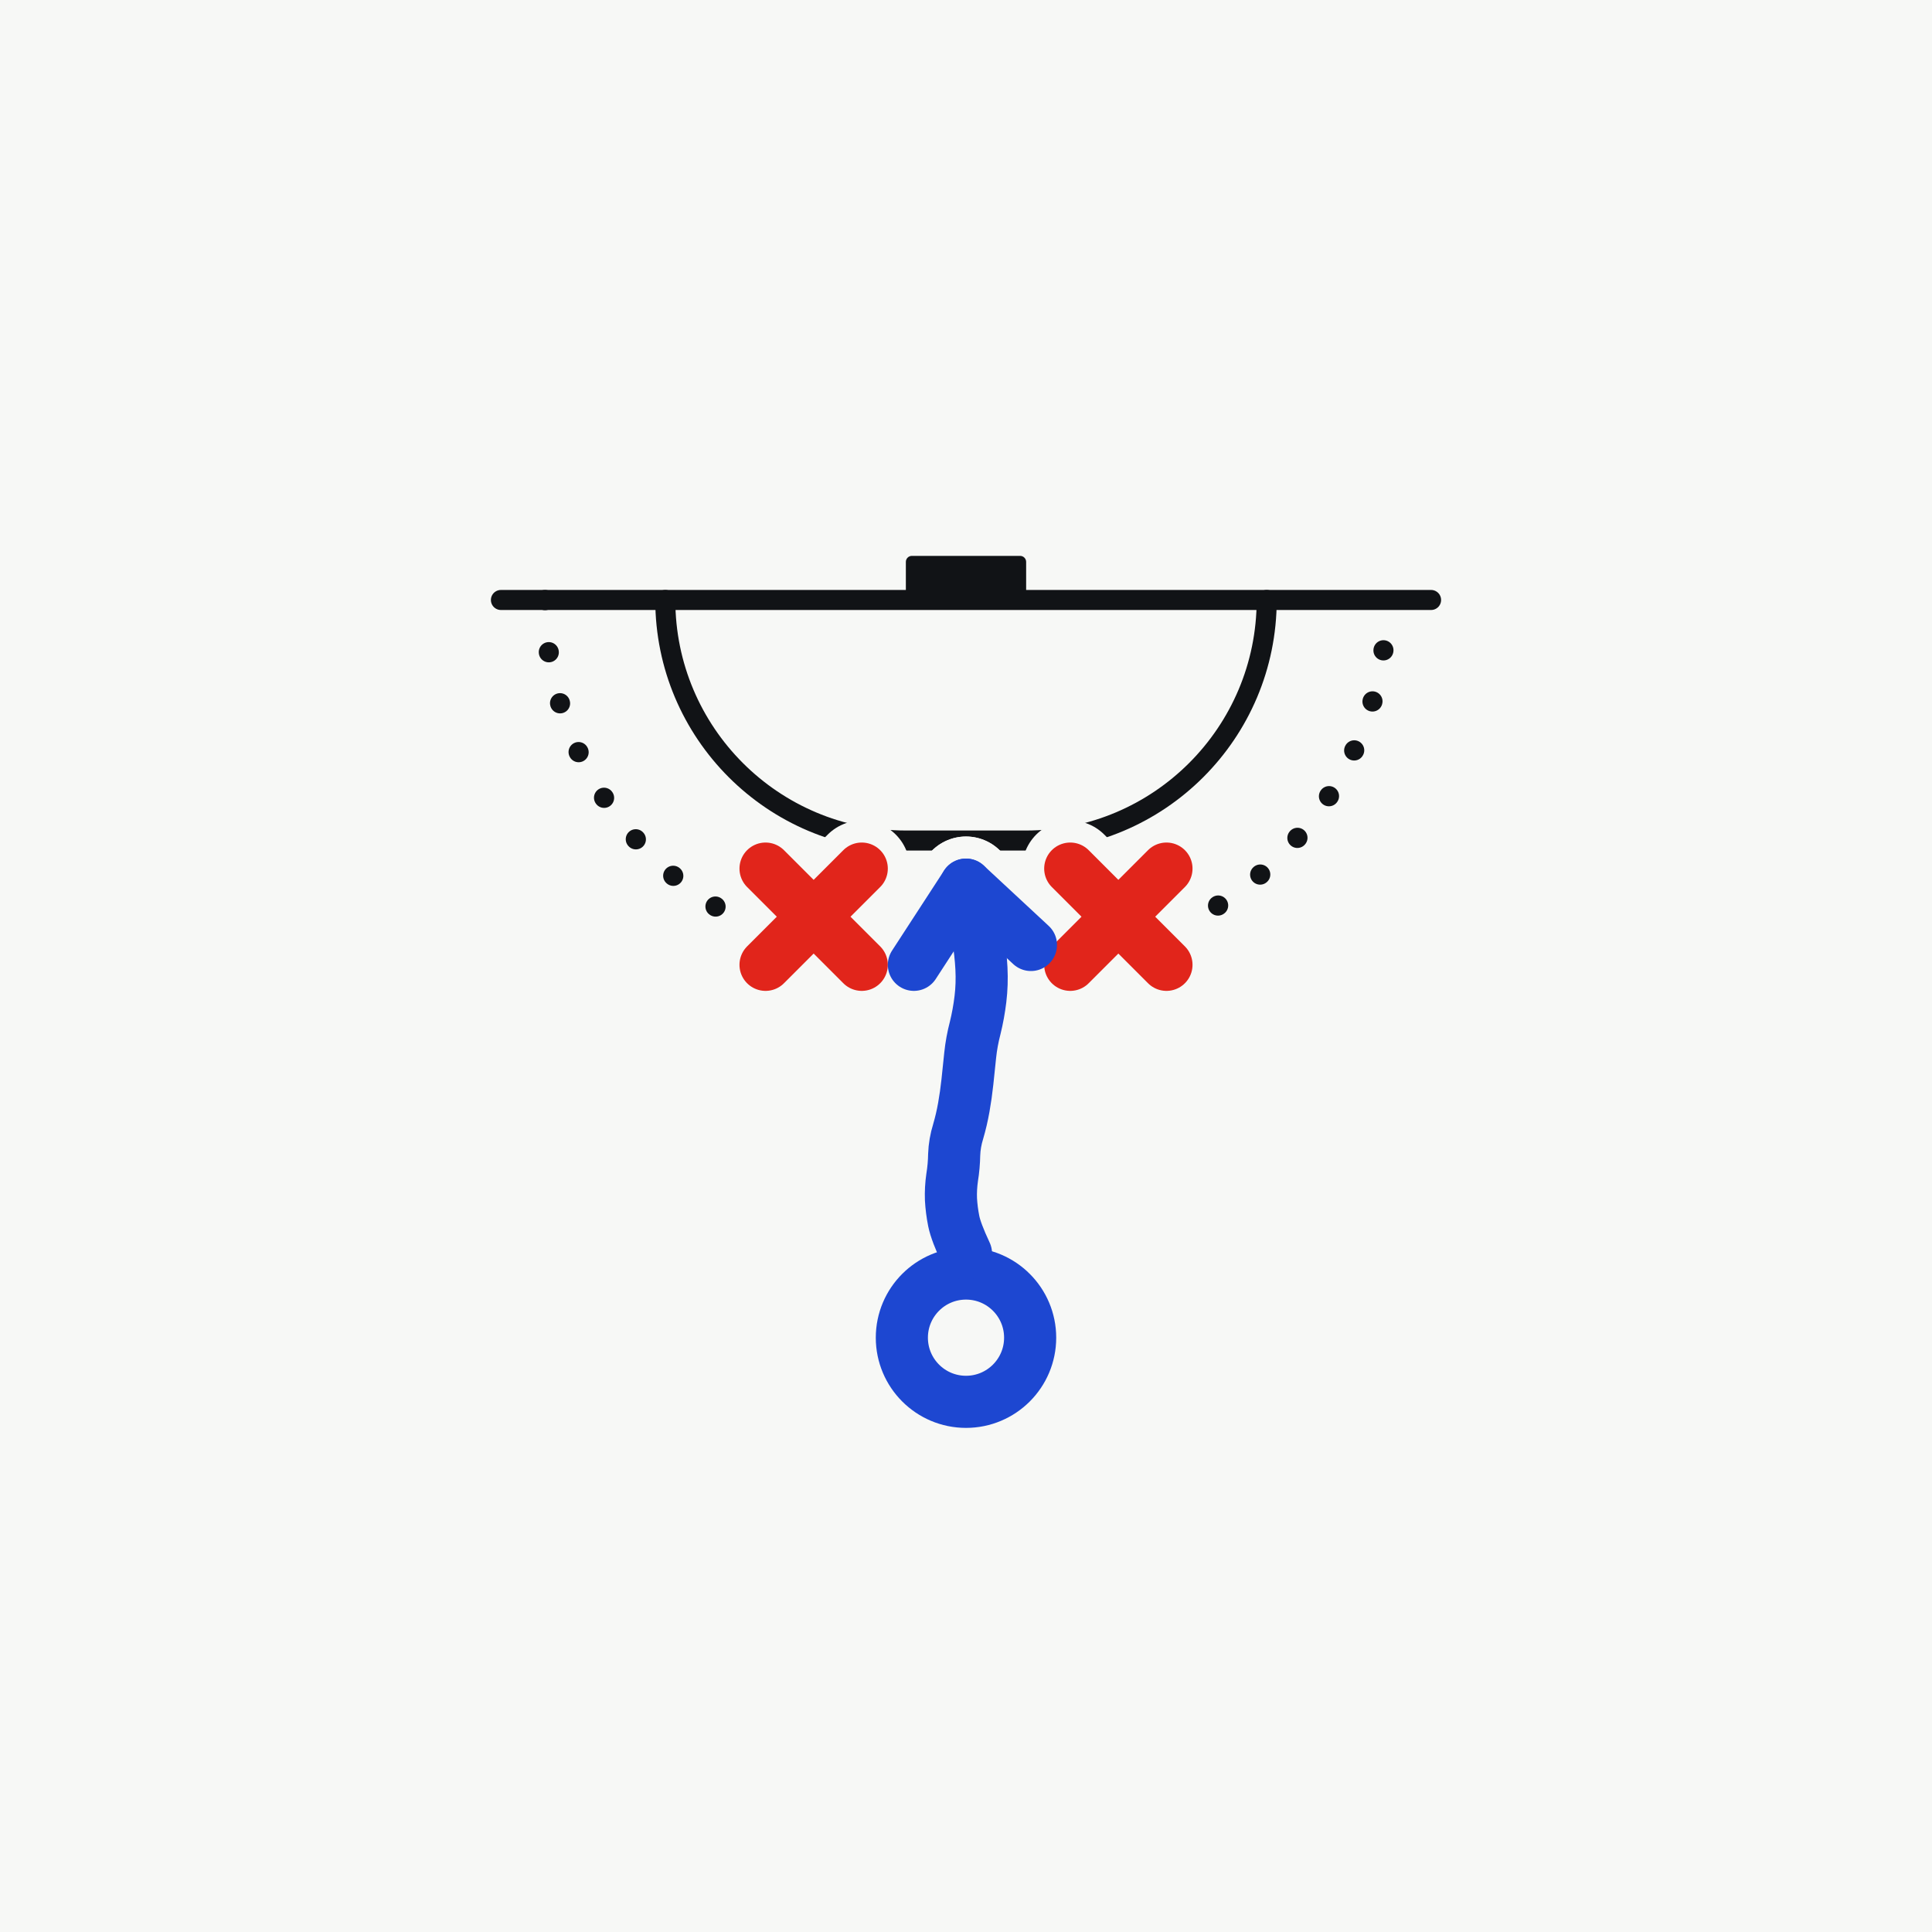
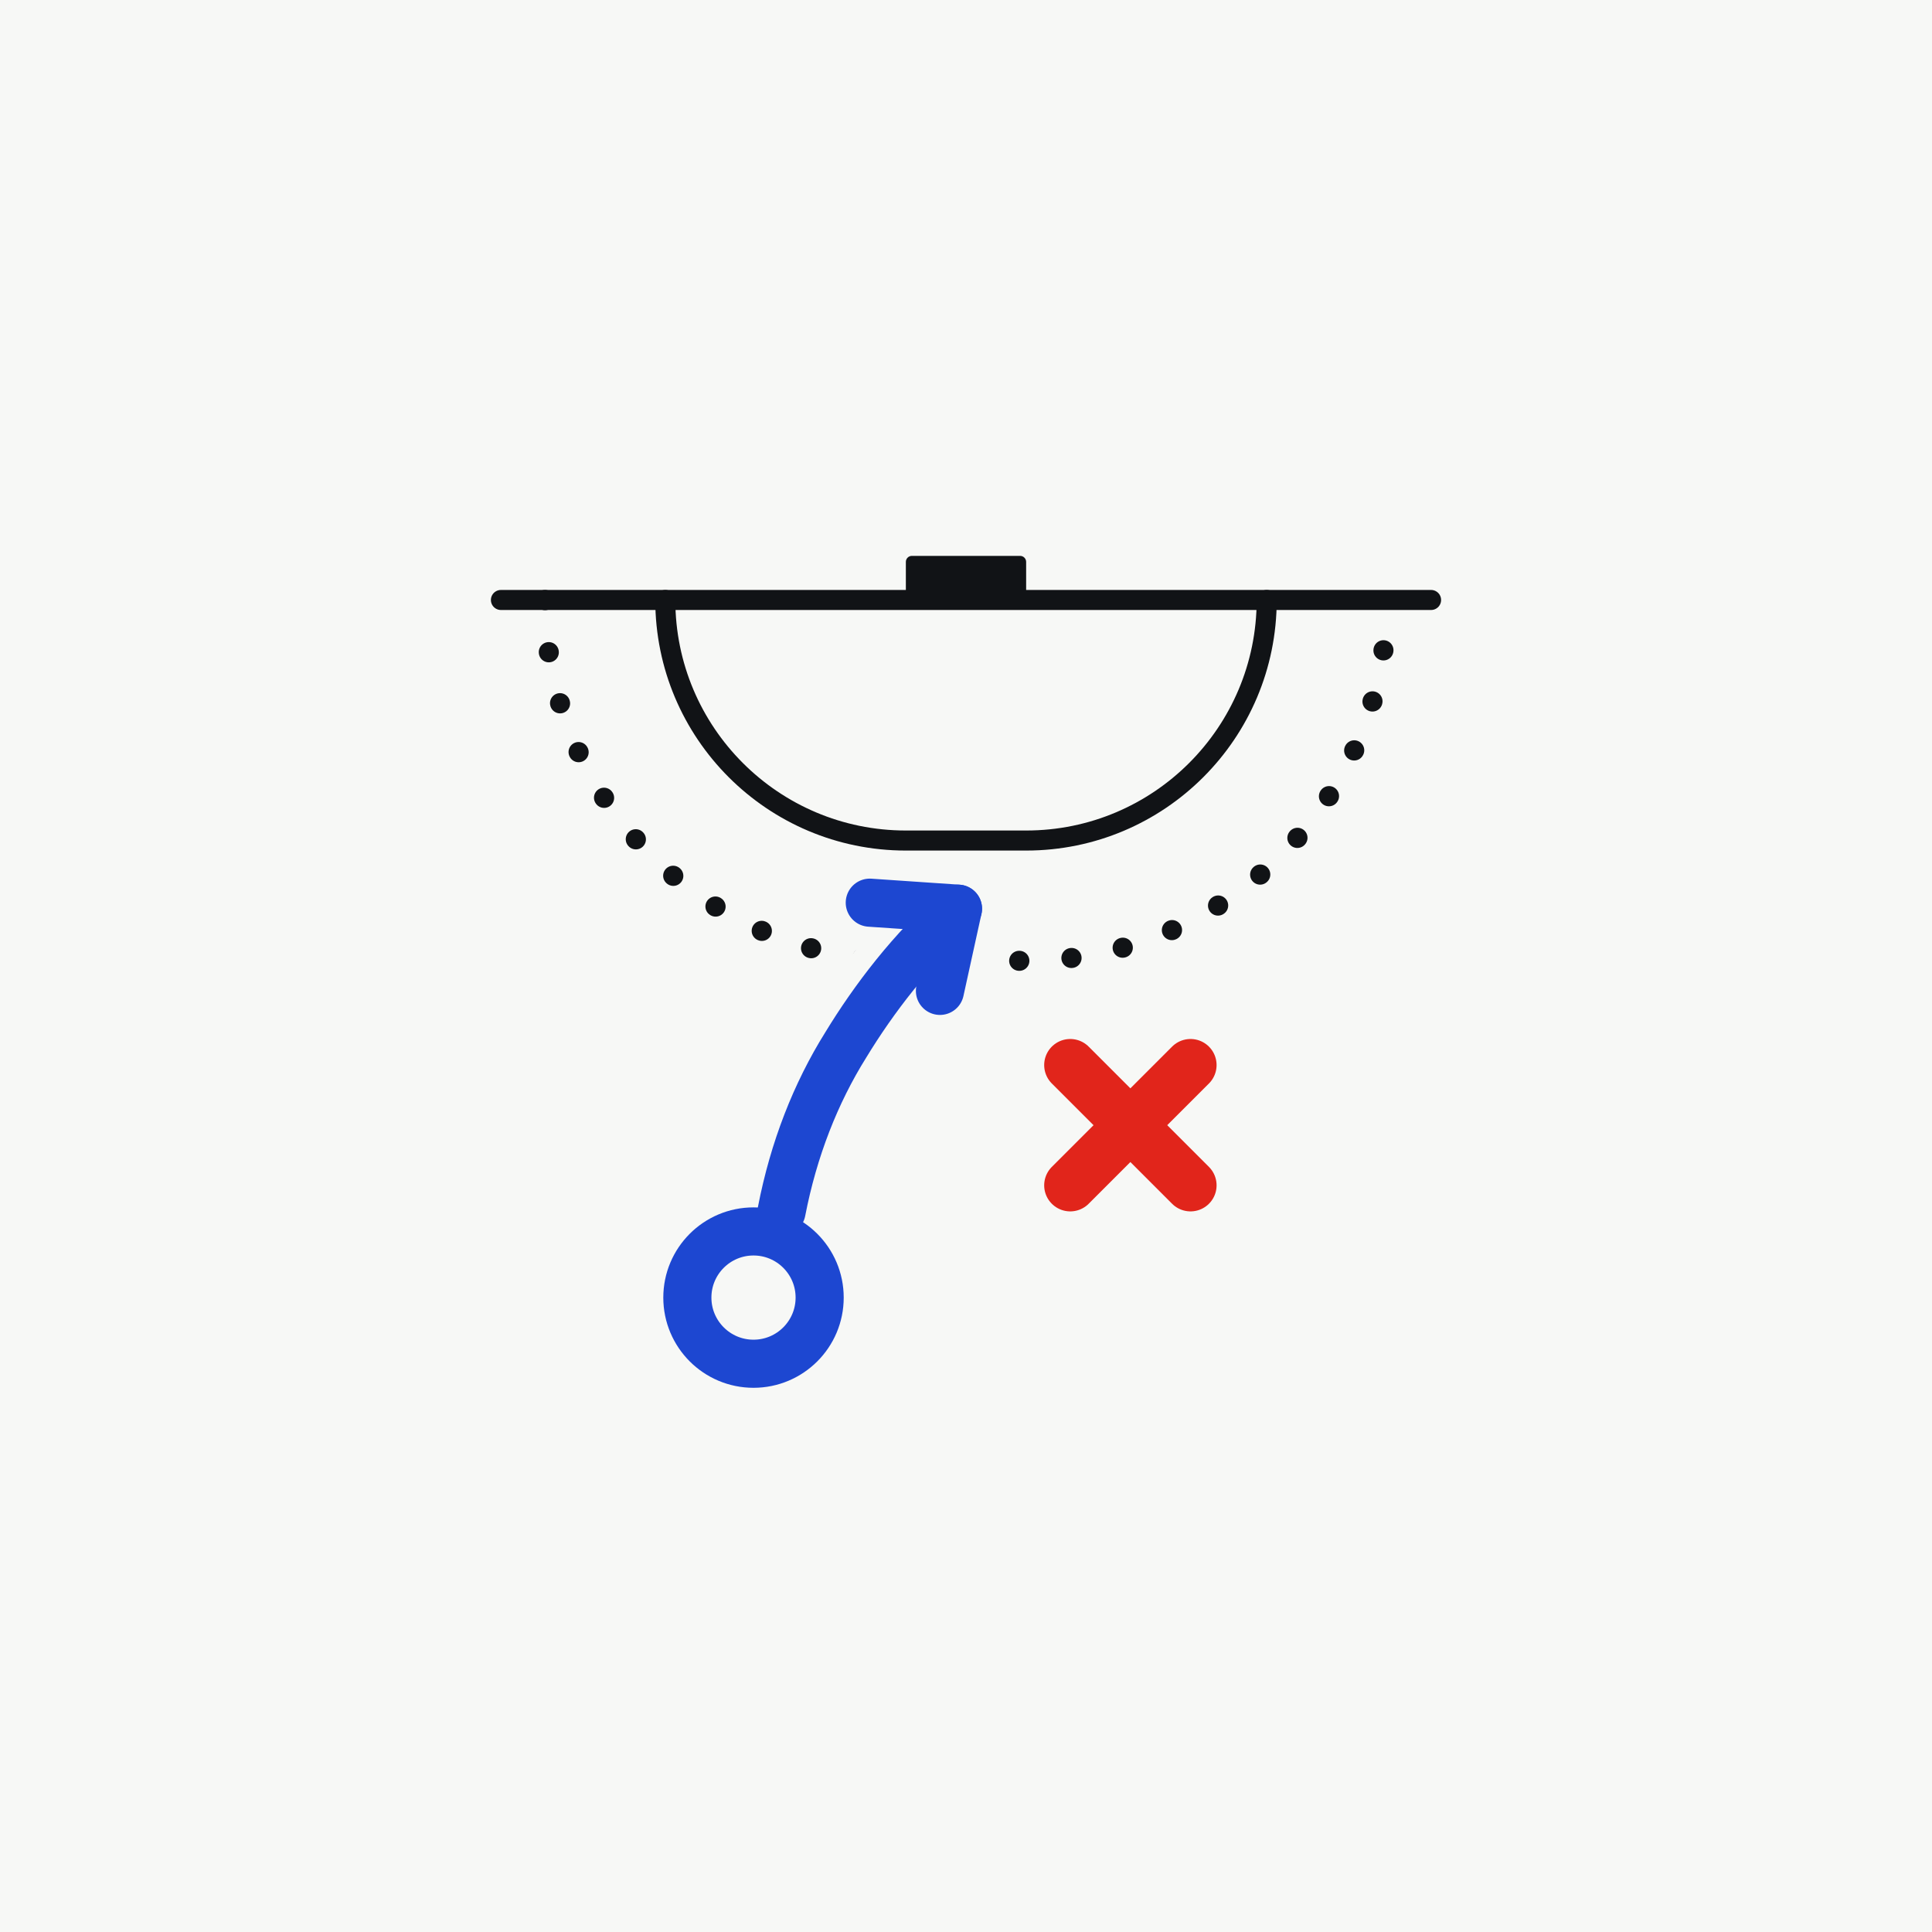
<svg xmlns="http://www.w3.org/2000/svg" viewBox="0 0 1024 1024">
  <rect width="1024" height="1024" fill="#f7f8f6" />
  <g transform="translate(240 250) scale(1.0625)">
    <defs>
      <mask id="km17" maskUnits="userSpaceOnUse" x="0" y="0" width="512" height="512">
        <rect width="512" height="512" fill="#fff" />
-         <path d="M156 198L204 246M204 198L156 246" stroke="#000" stroke-width="48" stroke-linecap="round" fill="none" />
-         <path d="M308 198L356 246M356 198L308 246" stroke="#000" stroke-width="48" stroke-linecap="round" fill="none" />
-         <circle cx="256" cy="432" r="32" fill="none" stroke="#000" stroke-width="48" />
-         <path d="M256 390Q251 379.3 249.9 373.9Q248.8 368.4 248.5 363Q248.3 357.5 249.1 352Q250 346.5 250.1 340.7Q250.3 334.9 252.1 329.1Q253.8 323.3 254.9 317.1Q256 310.9 256.7 304.4Q257.4 297.8 258.1 291Q258.8 284.3 260.6 277.4Q262.3 270.5 263.2 263.1Q264.1 255.7 263.7 247.8Q263.3 240 261.9 231.7Q260.6 223.5 258.3 214.7L256 206" fill="none" stroke="#000" stroke-width="48" stroke-linecap="round" stroke-linejoin="round" />
-         <path d="M315.8 261.5L256 206L207.9 279.9" fill="none" stroke="#000" stroke-width="48" stroke-linecap="round" stroke-linejoin="round" />
+         <path d="M308 296L368 356M368 296L308 356" stroke="#000" stroke-width="48" stroke-linecap="round" fill="none" />
+         <circle cx="150" cy="412" r="33" fill="none" stroke="#000" stroke-width="46" />
+         <path d="M164 369 C 170 338, 181 310, 196 286 C 210 263, 229 238, 252 218" fill="none" stroke="#000" stroke-width="46" stroke-linecap="round" />
+         <path d="M243 259 L252 218 L208 215" fill="none" stroke="#000" stroke-width="46" stroke-linecap="round" stroke-linejoin="round" />
      </mask>
    </defs>
    <g mask="url(#km17)">
      <path d="M24 64H488" stroke="#111316" stroke-width="10" stroke-linecap="round" fill="none" />
      <rect x="226" y="42" width="60" height="22" rx="3" fill="#111316" />
      <path d="M106 64A120 120 0 0 0 226 184H286A120 120 0 0 0 406 64" stroke="#111316" stroke-width="10" fill="none" stroke-linecap="round" />
      <path d="M46 64A180 180 0 0 0 226 244H286A180 180 0 0 0 466 64" stroke="#111316" stroke-width="10" fill="none" stroke-linecap="round" stroke-dasharray="0.1 26" />
    </g>
-     <path d="M156 198L204 246M204 198L156 246" stroke="#e1251b" stroke-width="26" stroke-linecap="round" fill="none" />
-     <path d="M308 198L356 246M356 198L308 246" stroke="#e1251b" stroke-width="26" stroke-linecap="round" fill="none" />
-     <circle cx="256" cy="432" r="32" fill="none" stroke="#1d47d1" stroke-width="26" />
-     <path d="M256 390Q251 379.3 249.9 373.9Q248.8 368.4 248.5 363Q248.3 357.5 249.1 352Q250 346.5 250.1 340.7Q250.3 334.9 252.1 329.1Q253.8 323.3 254.9 317.1Q256 310.9 256.7 304.4Q257.4 297.8 258.1 291Q258.8 284.3 260.6 277.4Q262.3 270.5 263.2 263.1Q264.1 255.7 263.7 247.8Q263.3 240 261.9 231.7Q260.6 223.5 258.3 214.7L256 206" fill="none" stroke="#1d47d1" stroke-width="26" stroke-linecap="round" stroke-linejoin="round" />
-     <path d="M288.4 236.1L256 206L230 246" fill="none" stroke="#1d47d1" stroke-width="26" stroke-linecap="round" stroke-linejoin="round" />
+     <path d="M308 296L368 356M368 296L308 356" stroke="#e1251b" stroke-width="26" stroke-linecap="round" fill="none" />
+     <circle cx="150" cy="412" r="33" fill="none" stroke="#1d47d1" stroke-width="24" />
+     <path d="M164 369 C 170 338, 181 310, 196 286 C 210 263, 229 238, 252 218" fill="none" stroke="#1d47d1" stroke-width="24" stroke-linecap="round" />
+     <path d="M243 259 L252 218 L208 215" fill="none" stroke="#1d47d1" stroke-width="24" stroke-linecap="round" stroke-linejoin="round" />
  </g>
</svg>
